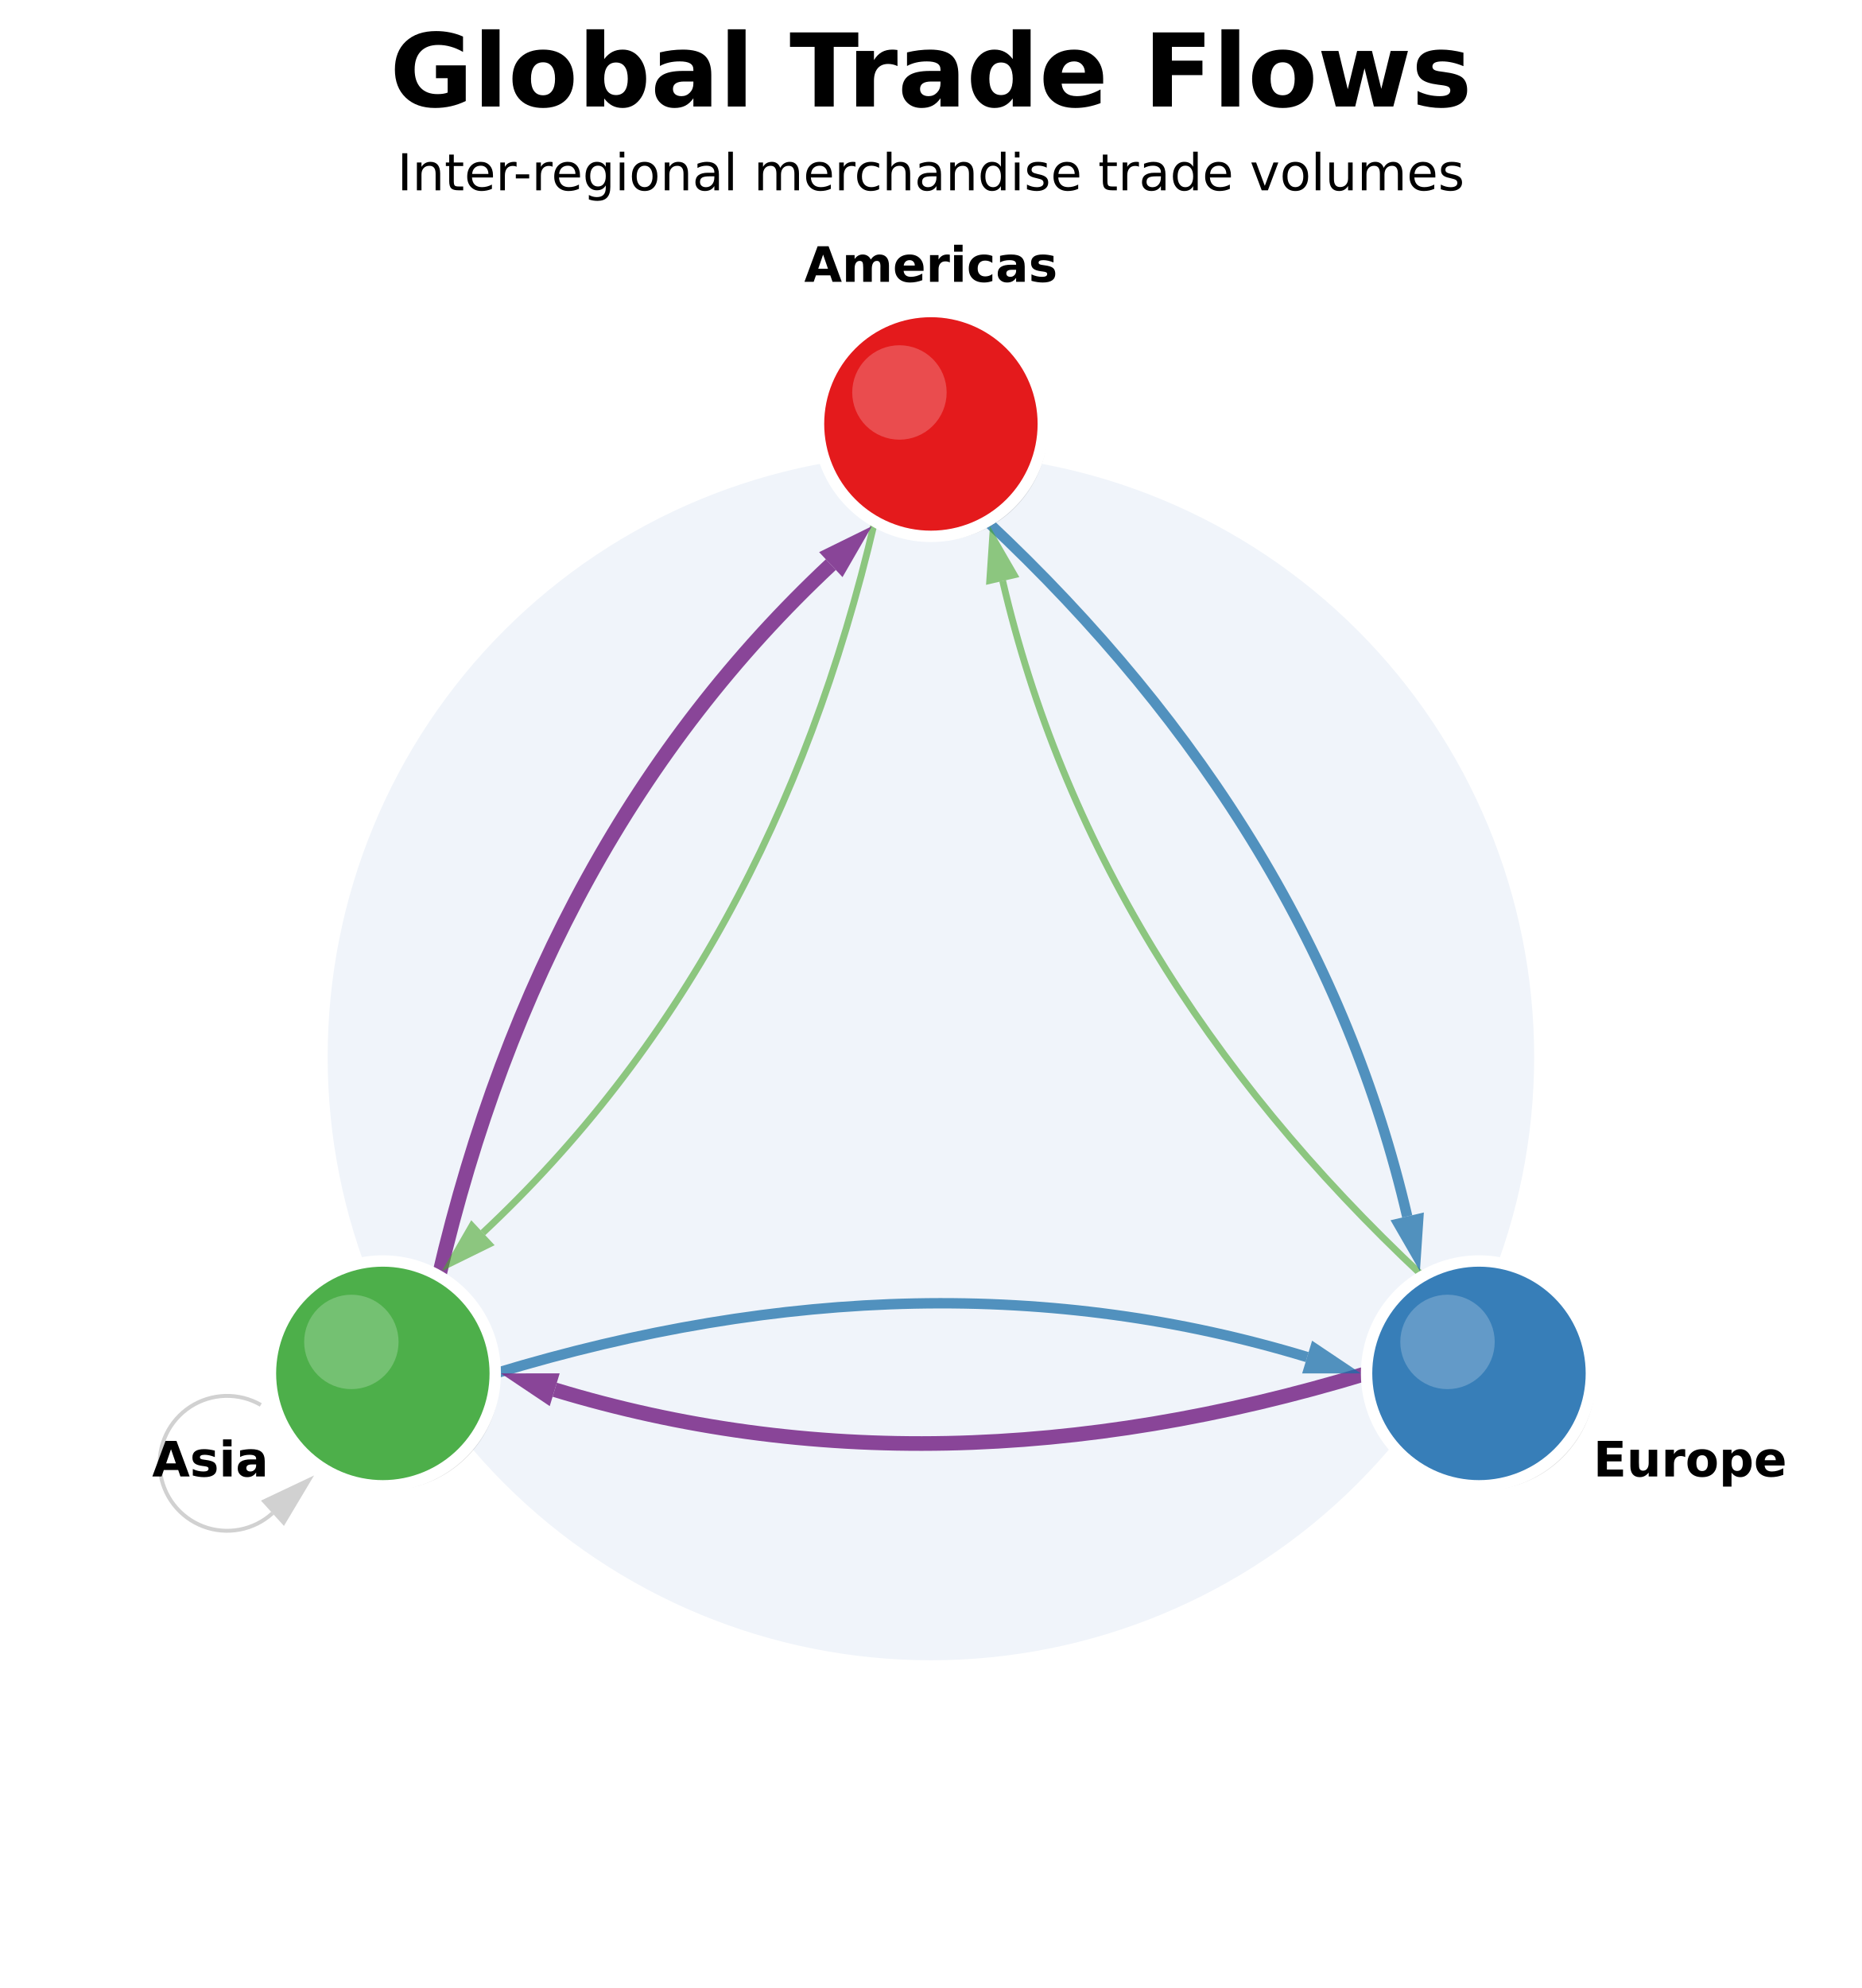
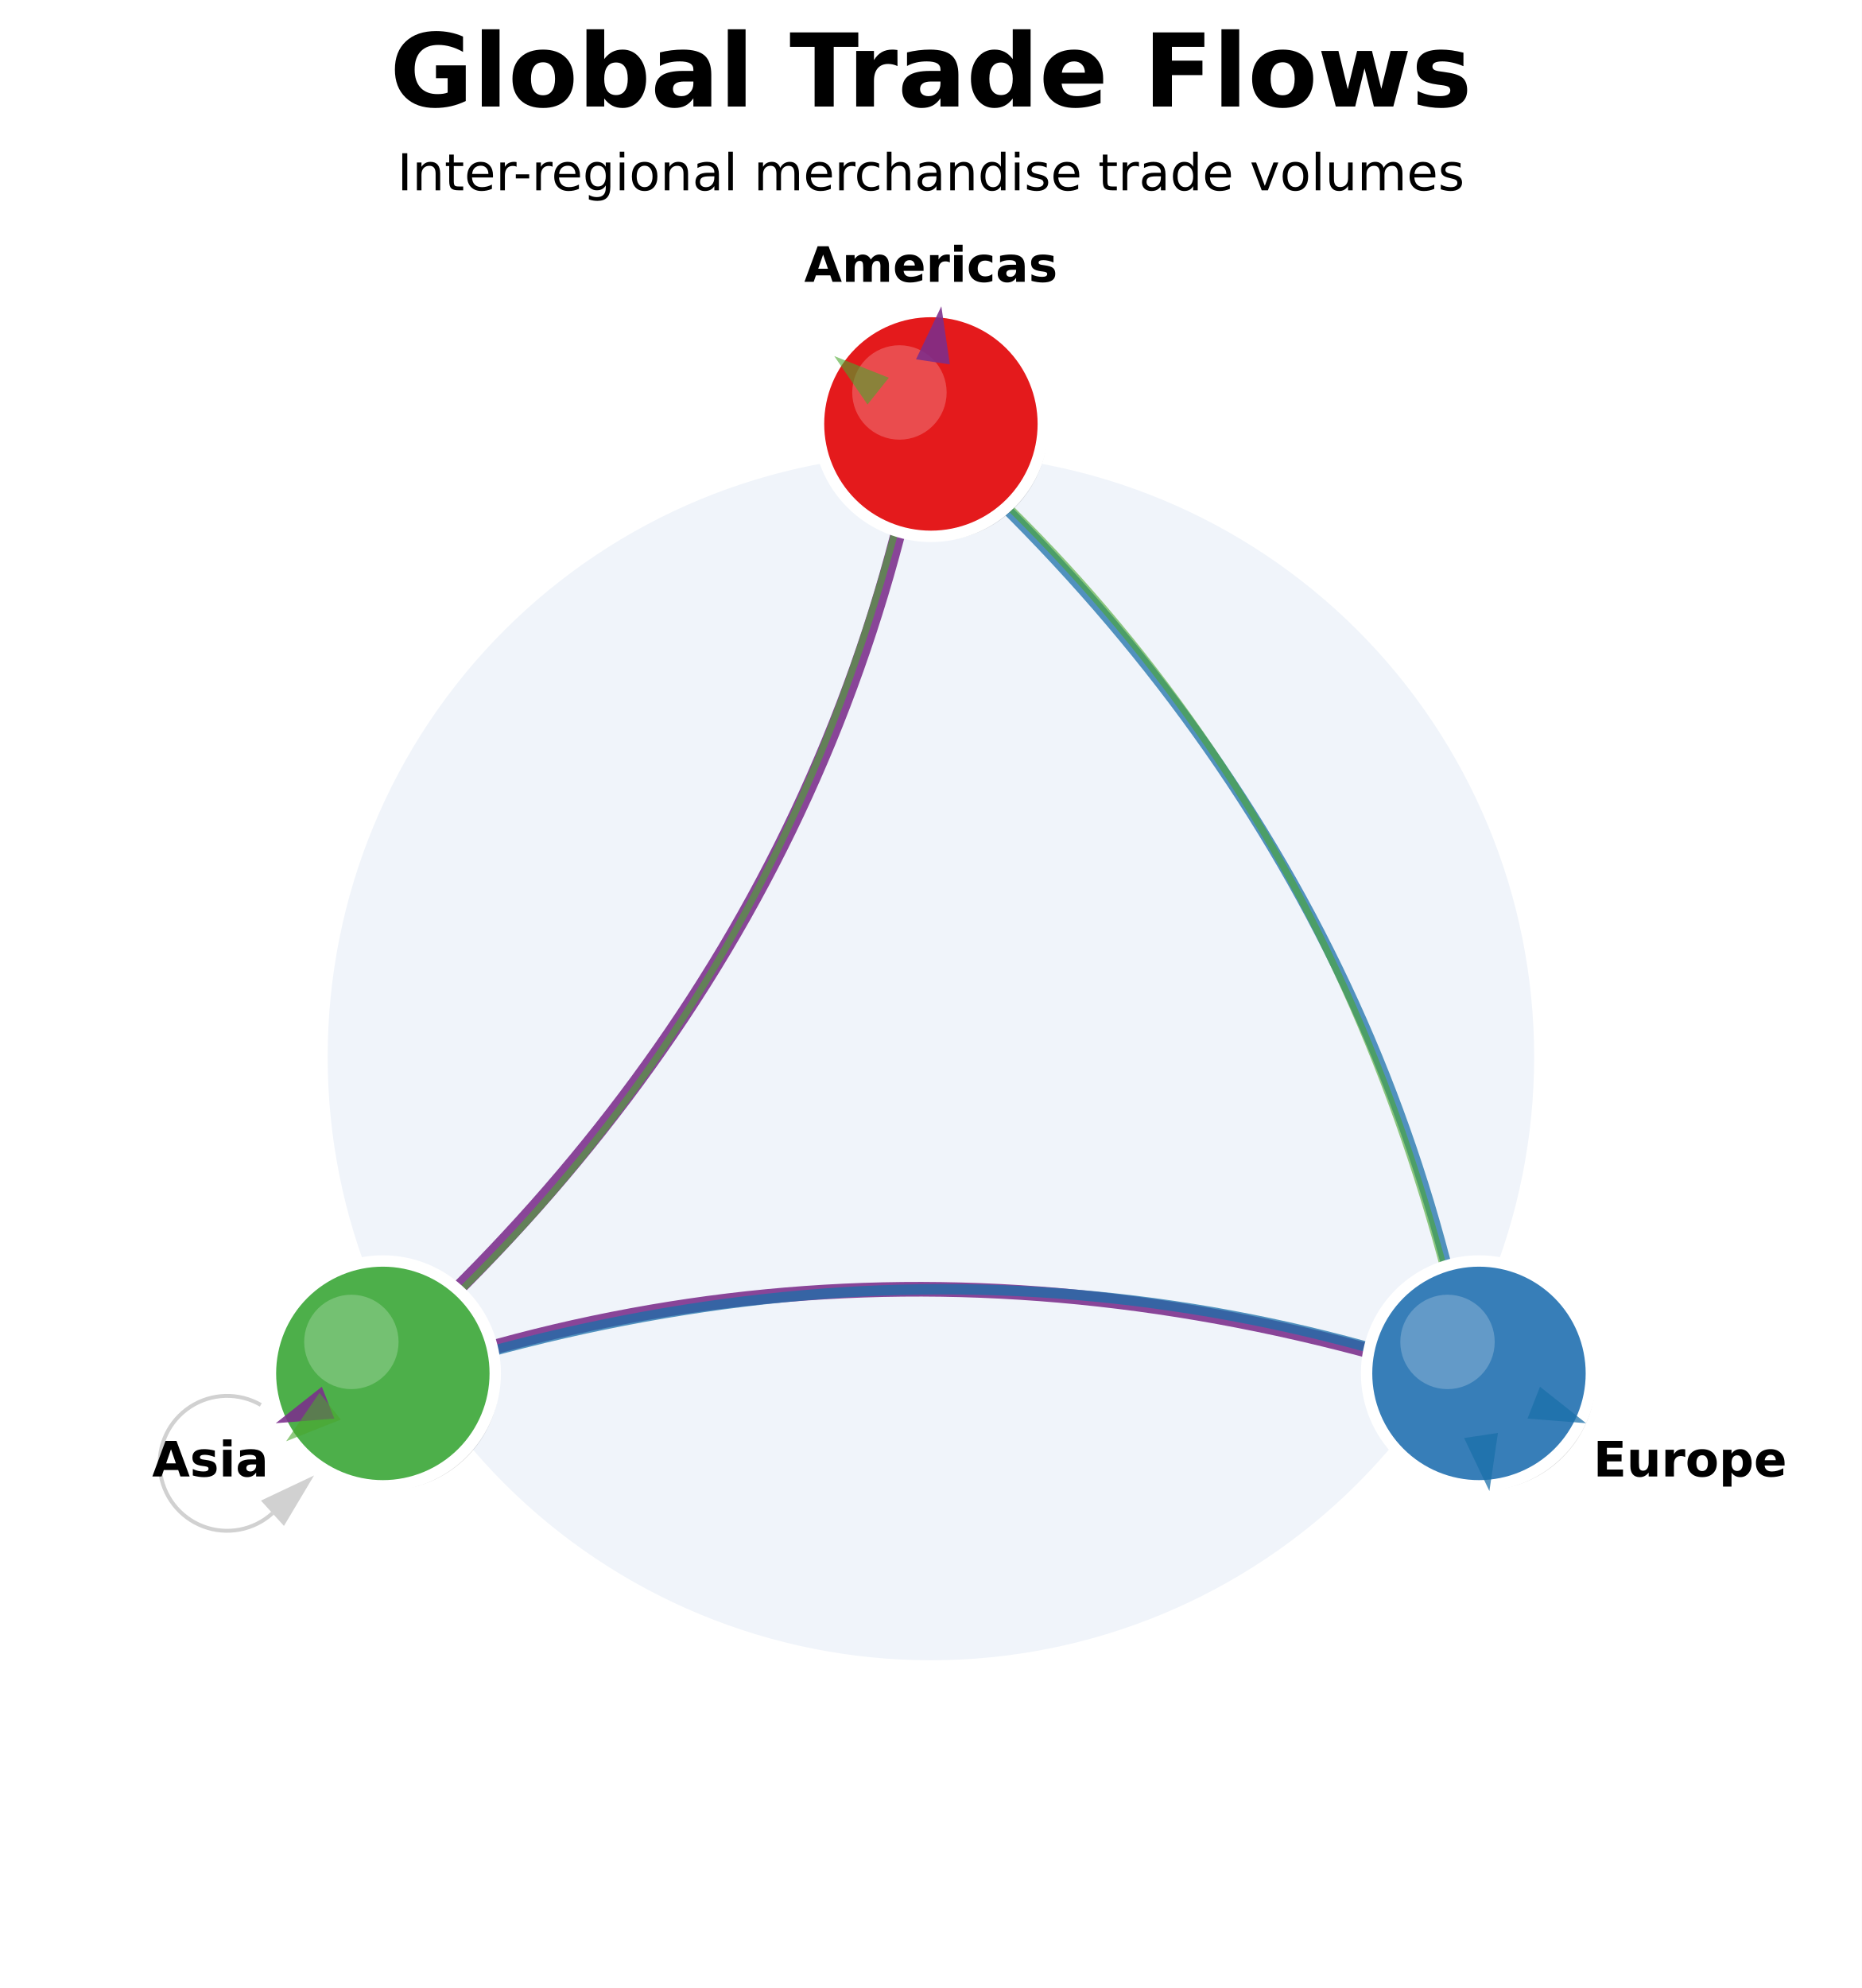
<svg xmlns="http://www.w3.org/2000/svg" xmlns:xlink="http://www.w3.org/1999/xlink" width="457.92pt" height="488.861pt" viewBox="0 0 457.92 488.861" version="1.1">
  <defs>
    <style type="text/css">*{stroke-linejoin: round; stroke-linecap: butt}</style>
  </defs>
  <g id="figure_1">
    <g id="patch_1">
      <path d="M 0 488.861  L 457.92 488.861  L 457.92 0  L 0 0  z " style="fill: #ffffff" />
    </g>
    <g id="axes_1">
      <g id="patch_2">
-         <path d="M 228.96 407.771  C 268.176 407.771 305.79 392.19 333.52 364.461  C 361.25 336.731 376.83 299.116 376.83 259.901  C 376.83 220.685 361.25 183.07 333.52 155.341  C 305.79 127.611 268.176 112.031 228.96 112.031  C 189.744 112.031 152.13 127.611 124.4 155.341  C 96.67 183.07 81.09 220.685 81.09 259.901  C 81.09 299.116 96.67 336.731 124.4 364.461  C 152.13 392.19 189.744 407.771 228.96 407.771  z " clip-path="url(#p97685fcaa9)" style="fill: #f0f4fa; stroke: #f0f4fa; stroke-linejoin: miter" />
+         <path d="M 228.96 407.771  C 268.176 407.771 305.79 392.19 333.52 364.461  C 361.25 336.731 376.83 299.116 376.83 259.901  C 376.83 220.685 361.25 183.07 333.52 155.341  C 305.79 127.611 268.176 112.031 228.96 112.031  C 189.744 112.031 152.13 127.611 124.4 155.341  C 96.67 183.07 81.09 220.685 81.09 259.901  C 81.09 299.116 96.67 336.731 124.4 364.461  C 152.13 392.19 189.744 407.771 228.96 407.771  z " clip-path="url(#pa60ed4dd22)" style="fill: #f0f4fa; stroke: #f0f4fa; stroke-linejoin: miter" />
      </g>
      <g id="patch_3">
-         <path d="M 107.983 313.786  Q 133.193 205.418 204.344 138.845  " clip-path="url(#p97685fcaa9)" style="fill: none; opacity: 0.88; stroke: #7b2d8b; stroke-width: 3.6; stroke-linejoin: miter" />
+         <path d="M 71.533 353.608  Q 205.811 245.803 229.461 88.984  " clip-path="url(#pa60ed4dd22)" style="fill: none; opacity: 0.88; stroke: #7b2d8b; stroke-width: 3.6; stroke-linejoin: miter" />
      </g>
      <g id="patch_4">
-         <path d="M 336.114 337.727  Q 229.66 370.079 136.431 341.746  " clip-path="url(#p97685fcaa9)" style="fill: none; opacity: 0.88; stroke: #7b2d8b; stroke-width: 3.6; stroke-linejoin: miter" />
+         <path d="M 388.826 349.383  Q 228.325 286.997 80.691 344.925  " clip-path="url(#pa60ed4dd22)" style="fill: none; opacity: 0.88; stroke: #7b2d8b; stroke-width: 3.6; stroke-linejoin: miter" />
      </g>
      <g id="patch_5">
-         <path d="M 242.782 128.189  Q 324.027 204.205 346.105 299.11  " clip-path="url(#p97685fcaa9)" style="fill: none; opacity: 0.74; stroke: #1a6fa8; stroke-width: 2.56; stroke-linejoin: miter" />
+         <path d="M 206.332 88.367  Q 340.611 196.172 364.26 352.991  " clip-path="url(#pa60ed4dd22)" style="fill: none; opacity: 0.74; stroke: #1a6fa8; stroke-width: 2.56; stroke-linejoin: miter" />
      </g>
      <g id="patch_6">
-         <path d="M 121.806 337.727  Q 228.26 305.375 321.489 333.708  " clip-path="url(#p97685fcaa9)" style="fill: none; opacity: 0.74; stroke: #1a6fa8; stroke-width: 2.56; stroke-linejoin: miter" />
+         <path d="M 69.094 349.383  Q 229.595 286.997 377.229 344.925  " clip-path="url(#pa60ed4dd22)" style="fill: none; opacity: 0.74; stroke: #1a6fa8; stroke-width: 2.56; stroke-linejoin: miter" />
      </g>
      <g id="patch_7">
-         <path d="M 349.937 313.786  Q 268.692 237.77 246.614 142.865  " clip-path="url(#p97685fcaa9)" style="fill: none; opacity: 0.6; stroke: #49a62d; stroke-width: 1.68; stroke-linejoin: miter" />
+         <path d="M 366.198 365.264  Q 339.976 195.073 215.992 96.182  " clip-path="url(#pa60ed4dd22)" style="fill: none; opacity: 0.6; stroke: #49a62d; stroke-width: 1.68; stroke-linejoin: miter" />
      </g>
      <g id="patch_8">
-         <path d="M 215.138 128.189  Q 189.928 236.557 118.777 303.13  " clip-path="url(#p97685fcaa9)" style="fill: none; opacity: 0.6; stroke: #49a62d; stroke-width: 1.68; stroke-linejoin: miter" />
+         <path d="M 231.399 76.711  Q 205.177 246.902 81.193 345.793  " clip-path="url(#pa60ed4dd22)" style="fill: none; opacity: 0.6; stroke: #49a62d; stroke-width: 1.68; stroke-linejoin: miter" />
      </g>
      <g id="patch_9">
-         <path d="M 230.042 132.975  C 237.373 132.975 244.405 130.062 249.59 124.878  C 254.774 119.693 257.687 112.661 257.687 105.33  C 257.687 97.998 254.774 90.966 249.59 85.782  C 244.405 80.598 237.373 77.685 230.042 77.685  C 222.71 77.685 215.678 80.598 210.494 85.782  C 205.31 90.966 202.397 97.998 202.397 105.33  C 202.397 112.661 205.31 119.693 210.494 124.878  C 215.678 130.062 222.71 132.975 230.042 132.975  z " clip-path="url(#p97685fcaa9)" style="fill-opacity: 0.133" />
+         <path d="M 230.042 132.975  C 237.373 132.975 244.405 130.062 249.59 124.878  C 254.774 119.693 257.687 112.661 257.687 105.33  C 257.687 97.998 254.774 90.966 249.59 85.782  C 244.405 80.598 237.373 77.685 230.042 77.685  C 222.71 77.685 215.678 80.598 210.494 85.782  C 205.31 90.966 202.397 97.998 202.397 105.33  C 202.397 112.661 205.31 119.693 210.494 124.878  C 215.678 130.062 222.71 132.975 230.042 132.975  z " clip-path="url(#pa60ed4dd22)" style="fill-opacity: 0.133" />
      </g>
      <g id="patch_10">
-         <path d="M 364.841 366.454  C 372.172 366.454 379.205 363.541 384.389 358.357  C 389.573 353.172 392.486 346.14 392.486 338.809  C 392.486 331.477 389.573 324.445 384.389 319.261  C 379.205 314.077 372.172 311.164 364.841 311.164  C 357.509 311.164 350.477 314.077 345.293 319.261  C 340.109 324.445 337.196 331.477 337.196 338.809  C 337.196 346.14 340.109 353.172 345.293 358.357  C 350.477 363.541 357.509 366.454 364.841 366.454  z " clip-path="url(#p97685fcaa9)" style="fill-opacity: 0.133" />
+         <path d="M 364.841 366.454  C 372.172 366.454 379.205 363.541 384.389 358.357  C 389.573 353.172 392.486 346.14 392.486 338.809  C 392.486 331.477 389.573 324.445 384.389 319.261  C 379.205 314.077 372.172 311.164 364.841 311.164  C 357.509 311.164 350.477 314.077 345.293 319.261  C 340.109 324.445 337.196 331.477 337.196 338.809  C 337.196 346.14 340.109 353.172 345.293 358.357  C 350.477 363.541 357.509 366.454 364.841 366.454  z " clip-path="url(#pa60ed4dd22)" style="fill-opacity: 0.133" />
      </g>
      <g id="patch_11">
-         <path d="M 95.243 366.454  C 102.574 366.454 109.606 363.541 114.79 358.357  C 119.975 353.172 122.887 346.14 122.887 338.809  C 122.887 331.477 119.975 324.445 114.79 319.261  C 109.606 314.077 102.574 311.164 95.243 311.164  C 87.911 311.164 80.879 314.077 75.695 319.261  C 70.511 324.445 67.598 331.477 67.598 338.809  C 67.598 346.14 70.511 353.172 75.695 358.357  C 80.879 363.541 87.911 366.454 95.243 366.454  z " clip-path="url(#p97685fcaa9)" style="fill-opacity: 0.133" />
+         <path d="M 95.243 366.454  C 102.574 366.454 109.606 363.541 114.79 358.357  C 119.975 353.172 122.887 346.14 122.887 338.809  C 122.887 331.477 119.975 324.445 114.79 319.261  C 109.606 314.077 102.574 311.164 95.243 311.164  C 87.911 311.164 80.879 314.077 75.695 319.261  C 70.511 324.445 67.598 331.477 67.598 338.809  C 67.598 346.14 70.511 353.172 75.695 358.357  C 80.879 363.541 87.911 366.454 95.243 366.454  z " clip-path="url(#pa60ed4dd22)" style="fill-opacity: 0.133" />
      </g>
      <g id="patch_12">
-         <path d="M 228.96 131.893  C 236.292 131.893 243.324 128.98 248.508 123.796  C 253.692 118.612 256.605 111.58 256.605 104.248  C 256.605 96.916 253.692 89.884 248.508 84.7  C 243.324 79.516 236.292 76.603 228.96 76.603  C 221.628 76.603 214.596 79.516 209.412 84.7  C 204.228 89.884 201.315 96.916 201.315 104.248  C 201.315 111.58 204.228 118.612 209.412 123.796  C 214.596 128.98 221.628 131.893 228.96 131.893  z " clip-path="url(#p97685fcaa9)" style="fill: #e41a1c; stroke: #ffffff; stroke-width: 2.8; stroke-linejoin: miter" />
+         <path d="M 228.96 131.893  C 236.292 131.893 243.324 128.98 248.508 123.796  C 253.692 118.612 256.605 111.58 256.605 104.248  C 256.605 96.916 253.692 89.884 248.508 84.7  C 243.324 79.516 236.292 76.603 228.96 76.603  C 221.628 76.603 214.596 79.516 209.412 84.7  C 204.228 89.884 201.315 96.916 201.315 104.248  C 201.315 111.58 204.228 118.612 209.412 123.796  C 214.596 128.98 221.628 131.893 228.96 131.893  z " clip-path="url(#pa60ed4dd22)" style="fill: #e41a1c; stroke: #ffffff; stroke-width: 2.8; stroke-linejoin: miter" />
      </g>
      <g id="patch_13">
-         <path d="M 363.759 365.372  C 371.091 365.372 378.123 362.459 383.307 357.275  C 388.491 352.091 391.404 345.059 391.404 337.727  C 391.404 330.396 388.491 323.363 383.307 318.179  C 378.123 312.995 371.091 310.082 363.759 310.082  C 356.428 310.082 349.395 312.995 344.211 318.179  C 339.027 323.363 336.114 330.396 336.114 337.727  C 336.114 345.059 339.027 352.091 344.211 357.275  C 349.395 362.459 356.428 365.372 363.759 365.372  z " clip-path="url(#p97685fcaa9)" style="fill: #377eb8; stroke: #ffffff; stroke-width: 2.8; stroke-linejoin: miter" />
+         <path d="M 363.759 365.372  C 371.091 365.372 378.123 362.459 383.307 357.275  C 388.491 352.091 391.404 345.059 391.404 337.727  C 391.404 330.396 388.491 323.363 383.307 318.179  C 378.123 312.995 371.091 310.082 363.759 310.082  C 356.428 310.082 349.395 312.995 344.211 318.179  C 339.027 323.363 336.114 330.396 336.114 337.727  C 336.114 345.059 339.027 352.091 344.211 357.275  C 349.395 362.459 356.428 365.372 363.759 365.372  z " clip-path="url(#pa60ed4dd22)" style="fill: #377eb8; stroke: #ffffff; stroke-width: 2.8; stroke-linejoin: miter" />
      </g>
      <g id="patch_14">
-         <path d="M 94.161 365.372  C 101.492 365.372 108.525 362.459 113.709 357.275  C 118.893 352.091 121.806 345.059 121.806 337.727  C 121.806 330.396 118.893 323.363 113.709 318.179  C 108.525 312.995 101.492 310.082 94.161 310.082  C 86.829 310.082 79.797 312.995 74.613 318.179  C 69.429 323.363 66.516 330.396 66.516 337.727  C 66.516 345.059 69.429 352.091 74.613 357.275  C 79.797 362.459 86.829 365.372 94.161 365.372  z " clip-path="url(#p97685fcaa9)" style="fill: #4daf4a; stroke: #ffffff; stroke-width: 2.8; stroke-linejoin: miter" />
+         <path d="M 94.161 365.372  C 101.492 365.372 108.525 362.459 113.709 357.275  C 118.893 352.091 121.806 345.059 121.806 337.727  C 121.806 330.396 118.893 323.363 113.709 318.179  C 108.525 312.995 101.492 310.082 94.161 310.082  C 86.829 310.082 79.797 312.995 74.613 318.179  C 69.429 323.363 66.516 330.396 66.516 337.727  C 66.516 345.059 69.429 352.091 74.613 357.275  C 79.797 362.459 86.829 365.372 94.161 365.372  z " clip-path="url(#pa60ed4dd22)" style="fill: #4daf4a; stroke: #ffffff; stroke-width: 2.8; stroke-linejoin: miter" />
      </g>
      <g id="text_1">
        <g transform="translate(97.71488 46.7957) scale(0.125 -0.125)">
          <defs>
            <path id="DejaVuSans-49" d="M 628 4666  L 1259 4666  L 1259 0  L 628 0  L 628 4666  z " transform="scale(0.015625)" />
            <path id="DejaVuSans-6e" d="M 3513 2113  L 3513 0  L 2938 0  L 2938 2094  Q 2938 2591 2744 2837  Q 2550 3084 2163 3084  Q 1697 3084 1428 2787  Q 1159 2491 1159 1978  L 1159 0  L 581 0  L 581 3500  L 1159 3500  L 1159 2956  Q 1366 3272 1645 3428  Q 1925 3584 2291 3584  Q 2894 3584 3203 3211  Q 3513 2838 3513 2113  z " transform="scale(0.015625)" />
            <path id="DejaVuSans-74" d="M 1172 4494  L 1172 3500  L 2356 3500  L 2356 3053  L 1172 3053  L 1172 1153  Q 1172 725 1289 603  Q 1406 481 1766 481  L 2356 481  L 2356 0  L 1766 0  Q 1100 0 847 248  Q 594 497 594 1153  L 594 3053  L 172 3053  L 172 3500  L 594 3500  L 594 4494  L 1172 4494  z " transform="scale(0.015625)" />
            <path id="DejaVuSans-65" d="M 3597 1894  L 3597 1613  L 953 1613  Q 991 1019 1311 708  Q 1631 397 2203 397  Q 2534 397 2845 478  Q 3156 559 3463 722  L 3463 178  Q 3153 47 2828 -22  Q 2503 -91 2169 -91  Q 1331 -91 842 396  Q 353 884 353 1716  Q 353 2575 817 3079  Q 1281 3584 2069 3584  Q 2775 3584 3186 3129  Q 3597 2675 3597 1894  z M 3022 2063  Q 3016 2534 2758 2815  Q 2500 3097 2075 3097  Q 1594 3097 1305 2825  Q 1016 2553 972 2059  L 3022 2063  z " transform="scale(0.015625)" />
            <path id="DejaVuSans-72" d="M 2631 2963  Q 2534 3019 2420 3045  Q 2306 3072 2169 3072  Q 1681 3072 1420 2755  Q 1159 2438 1159 1844  L 1159 0  L 581 0  L 581 3500  L 1159 3500  L 1159 2956  Q 1341 3275 1631 3429  Q 1922 3584 2338 3584  Q 2397 3584 2469 3576  Q 2541 3569 2628 3553  L 2631 2963  z " transform="scale(0.015625)" />
            <path id="DejaVuSans-2d" d="M 313 2009  L 1997 2009  L 1997 1497  L 313 1497  L 313 2009  z " transform="scale(0.015625)" />
            <path id="DejaVuSans-67" d="M 2906 1791  Q 2906 2416 2648 2759  Q 2391 3103 1925 3103  Q 1463 3103 1205 2759  Q 947 2416 947 1791  Q 947 1169 1205 825  Q 1463 481 1925 481  Q 2391 481 2648 825  Q 2906 1169 2906 1791  z M 3481 434  Q 3481 -459 3084 -895  Q 2688 -1331 1869 -1331  Q 1566 -1331 1297 -1286  Q 1028 -1241 775 -1147  L 775 -588  Q 1028 -725 1275 -790  Q 1522 -856 1778 -856  Q 2344 -856 2625 -561  Q 2906 -266 2906 331  L 2906 616  Q 2728 306 2450 153  Q 2172 0 1784 0  Q 1141 0 747 490  Q 353 981 353 1791  Q 353 2603 747 3093  Q 1141 3584 1784 3584  Q 2172 3584 2450 3431  Q 2728 3278 2906 2969  L 2906 3500  L 3481 3500  L 3481 434  z " transform="scale(0.015625)" />
            <path id="DejaVuSans-69" d="M 603 3500  L 1178 3500  L 1178 0  L 603 0  L 603 3500  z M 603 4863  L 1178 4863  L 1178 4134  L 603 4134  L 603 4863  z " transform="scale(0.015625)" />
            <path id="DejaVuSans-6f" d="M 1959 3097  Q 1497 3097 1228 2736  Q 959 2375 959 1747  Q 959 1119 1226 758  Q 1494 397 1959 397  Q 2419 397 2687 759  Q 2956 1122 2956 1747  Q 2956 2369 2687 2733  Q 2419 3097 1959 3097  z M 1959 3584  Q 2709 3584 3137 3096  Q 3566 2609 3566 1747  Q 3566 888 3137 398  Q 2709 -91 1959 -91  Q 1206 -91 779 398  Q 353 888 353 1747  Q 353 2609 779 3096  Q 1206 3584 1959 3584  z " transform="scale(0.015625)" />
            <path id="DejaVuSans-61" d="M 2194 1759  Q 1497 1759 1228 1600  Q 959 1441 959 1056  Q 959 750 1161 570  Q 1363 391 1709 391  Q 2188 391 2477 730  Q 2766 1069 2766 1631  L 2766 1759  L 2194 1759  z M 3341 1997  L 3341 0  L 2766 0  L 2766 531  Q 2569 213 2275 61  Q 1981 -91 1556 -91  Q 1019 -91 701 211  Q 384 513 384 1019  Q 384 1609 779 1909  Q 1175 2209 1959 2209  L 2766 2209  L 2766 2266  Q 2766 2663 2505 2880  Q 2244 3097 1772 3097  Q 1472 3097 1187 3025  Q 903 2953 641 2809  L 641 3341  Q 956 3463 1253 3523  Q 1550 3584 1831 3584  Q 2591 3584 2966 3190  Q 3341 2797 3341 1997  z " transform="scale(0.015625)" />
            <path id="DejaVuSans-6c" d="M 603 4863  L 1178 4863  L 1178 0  L 603 0  L 603 4863  z " transform="scale(0.015625)" />
            <path id="DejaVuSans-20" transform="scale(0.015625)" />
            <path id="DejaVuSans-6d" d="M 3328 2828  Q 3544 3216 3844 3400  Q 4144 3584 4550 3584  Q 5097 3584 5394 3201  Q 5691 2819 5691 2113  L 5691 0  L 5113 0  L 5113 2094  Q 5113 2597 4934 2840  Q 4756 3084 4391 3084  Q 3944 3084 3684 2787  Q 3425 2491 3425 1978  L 3425 0  L 2847 0  L 2847 2094  Q 2847 2600 2669 2842  Q 2491 3084 2119 3084  Q 1678 3084 1418 2786  Q 1159 2488 1159 1978  L 1159 0  L 581 0  L 581 3500  L 1159 3500  L 1159 2956  Q 1356 3278 1631 3431  Q 1906 3584 2284 3584  Q 2666 3584 2933 3390  Q 3200 3197 3328 2828  z " transform="scale(0.015625)" />
            <path id="DejaVuSans-63" d="M 3122 3366  L 3122 2828  Q 2878 2963 2633 3030  Q 2388 3097 2138 3097  Q 1578 3097 1268 2742  Q 959 2388 959 1747  Q 959 1106 1268 751  Q 1578 397 2138 397  Q 2388 397 2633 464  Q 2878 531 3122 666  L 3122 134  Q 2881 22 2623 -34  Q 2366 -91 2075 -91  Q 1284 -91 818 406  Q 353 903 353 1747  Q 353 2603 823 3093  Q 1294 3584 2113 3584  Q 2378 3584 2631 3529  Q 2884 3475 3122 3366  z " transform="scale(0.015625)" />
            <path id="DejaVuSans-68" d="M 3513 2113  L 3513 0  L 2938 0  L 2938 2094  Q 2938 2591 2744 2837  Q 2550 3084 2163 3084  Q 1697 3084 1428 2787  Q 1159 2491 1159 1978  L 1159 0  L 581 0  L 581 4863  L 1159 4863  L 1159 2956  Q 1366 3272 1645 3428  Q 1925 3584 2291 3584  Q 2894 3584 3203 3211  Q 3513 2838 3513 2113  z " transform="scale(0.015625)" />
            <path id="DejaVuSans-64" d="M 2906 2969  L 2906 4863  L 3481 4863  L 3481 0  L 2906 0  L 2906 525  Q 2725 213 2448 61  Q 2172 -91 1784 -91  Q 1150 -91 751 415  Q 353 922 353 1747  Q 353 2572 751 3078  Q 1150 3584 1784 3584  Q 2172 3584 2448 3432  Q 2725 3281 2906 2969  z M 947 1747  Q 947 1113 1208 752  Q 1469 391 1925 391  Q 2381 391 2643 752  Q 2906 1113 2906 1747  Q 2906 2381 2643 2742  Q 2381 3103 1925 3103  Q 1469 3103 1208 2742  Q 947 2381 947 1747  z " transform="scale(0.015625)" />
            <path id="DejaVuSans-73" d="M 2834 3397  L 2834 2853  Q 2591 2978 2328 3040  Q 2066 3103 1784 3103  Q 1356 3103 1142 2972  Q 928 2841 928 2578  Q 928 2378 1081 2264  Q 1234 2150 1697 2047  L 1894 2003  Q 2506 1872 2764 1633  Q 3022 1394 3022 966  Q 3022 478 2636 193  Q 2250 -91 1575 -91  Q 1294 -91 989 -36  Q 684 19 347 128  L 347 722  Q 666 556 975 473  Q 1284 391 1588 391  Q 1994 391 2212 530  Q 2431 669 2431 922  Q 2431 1156 2273 1281  Q 2116 1406 1581 1522  L 1381 1569  Q 847 1681 609 1914  Q 372 2147 372 2553  Q 372 3047 722 3315  Q 1072 3584 1716 3584  Q 2034 3584 2315 3537  Q 2597 3491 2834 3397  z " transform="scale(0.015625)" />
            <path id="DejaVuSans-76" d="M 191 3500  L 800 3500  L 1894 563  L 2988 3500  L 3597 3500  L 2284 0  L 1503 0  L 191 3500  z " transform="scale(0.015625)" />
            <path id="DejaVuSans-75" d="M 544 1381  L 544 3500  L 1119 3500  L 1119 1403  Q 1119 906 1312 657  Q 1506 409 1894 409  Q 2359 409 2629 706  Q 2900 1003 2900 1516  L 2900 3500  L 3475 3500  L 3475 0  L 2900 0  L 2900 538  Q 2691 219 2414 64  Q 2138 -91 1772 -91  Q 1169 -91 856 284  Q 544 659 544 1381  z M 1991 3584  L 1991 3584  z " transform="scale(0.015625)" />
          </defs>
          <use xlink:href="#DejaVuSans-49" />
          <use xlink:href="#DejaVuSans-6e" transform="translate(29.49219 0)" />
          <use xlink:href="#DejaVuSans-74" transform="translate(92.87109 0)" />
          <use xlink:href="#DejaVuSans-65" transform="translate(132.0801 0)" />
          <use xlink:href="#DejaVuSans-72" transform="translate(193.6035 0)" />
          <use xlink:href="#DejaVuSans-2d" transform="translate(228.3418 0)" />
          <use xlink:href="#DejaVuSans-72" transform="translate(264.4258 0)" />
          <use xlink:href="#DejaVuSans-65" transform="translate(303.2891 0)" />
          <use xlink:href="#DejaVuSans-67" transform="translate(364.8125 0)" />
          <use xlink:href="#DejaVuSans-69" transform="translate(428.2891 0)" />
          <use xlink:href="#DejaVuSans-6f" transform="translate(456.0723 0)" />
          <use xlink:href="#DejaVuSans-6e" transform="translate(517.2539 0)" />
          <use xlink:href="#DejaVuSans-61" transform="translate(580.6328 0)" />
          <use xlink:href="#DejaVuSans-6c" transform="translate(641.9121 0)" />
          <use xlink:href="#DejaVuSans-20" transform="translate(669.6953 0)" />
          <use xlink:href="#DejaVuSans-6d" transform="translate(701.4824 0)" />
          <use xlink:href="#DejaVuSans-65" transform="translate(798.8945 0)" />
          <use xlink:href="#DejaVuSans-72" transform="translate(860.418 0)" />
          <use xlink:href="#DejaVuSans-63" transform="translate(899.2812 0)" />
          <use xlink:href="#DejaVuSans-68" transform="translate(954.2617 0)" />
          <use xlink:href="#DejaVuSans-61" transform="translate(1017.641 0)" />
          <use xlink:href="#DejaVuSans-6e" transform="translate(1078.92 0)" />
          <use xlink:href="#DejaVuSans-64" transform="translate(1142.299 0)" />
          <use xlink:href="#DejaVuSans-69" transform="translate(1205.775 0)" />
          <use xlink:href="#DejaVuSans-73" transform="translate(1233.559 0)" />
          <use xlink:href="#DejaVuSans-65" transform="translate(1285.658 0)" />
          <use xlink:href="#DejaVuSans-20" transform="translate(1347.182 0)" />
          <use xlink:href="#DejaVuSans-74" transform="translate(1378.969 0)" />
          <use xlink:href="#DejaVuSans-72" transform="translate(1418.178 0)" />
          <use xlink:href="#DejaVuSans-61" transform="translate(1459.291 0)" />
          <use xlink:href="#DejaVuSans-64" transform="translate(1520.57 0)" />
          <use xlink:href="#DejaVuSans-65" transform="translate(1584.047 0)" />
          <use xlink:href="#DejaVuSans-20" transform="translate(1645.57 0)" />
          <use xlink:href="#DejaVuSans-76" transform="translate(1677.357 0)" />
          <use xlink:href="#DejaVuSans-6f" transform="translate(1736.537 0)" />
          <use xlink:href="#DejaVuSans-6c" transform="translate(1797.719 0)" />
          <use xlink:href="#DejaVuSans-75" transform="translate(1825.502 0)" />
          <use xlink:href="#DejaVuSans-6d" transform="translate(1888.881 0)" />
          <use xlink:href="#DejaVuSans-65" transform="translate(1986.293 0)" />
          <use xlink:href="#DejaVuSans-73" transform="translate(2047.816 0)" />
        </g>
      </g>
      <g id="text_2">
        <g transform="translate(95.87797 26.19609) scale(0.25 -0.25)">
          <defs>
            <path id="DejaVuSans-Bold-47" d="M 4781 347  Q 4331 128 3847 18  Q 3363 -91 2847 -91  Q 1681 -91 1000 561  Q 319 1213 319 2328  Q 319 3456 1012 4103  Q 1706 4750 2913 4750  Q 3378 4750 3804 4662  Q 4231 4575 4609 4403  L 4609 3438  Q 4219 3659 3833 3768  Q 3447 3878 3059 3878  Q 2341 3878 1952 3476  Q 1563 3075 1563 2328  Q 1563 1588 1938 1184  Q 2313 781 3003 781  Q 3191 781 3352 804  Q 3513 828 3641 878  L 3641 1784  L 2906 1784  L 2906 2591  L 4781 2591  L 4781 347  z " transform="scale(0.015625)" />
            <path id="DejaVuSans-Bold-6c" d="M 538 4863  L 1656 4863  L 1656 0  L 538 0  L 538 4863  z " transform="scale(0.015625)" />
            <path id="DejaVuSans-Bold-6f" d="M 2203 2784  Q 1831 2784 1636 2517  Q 1441 2250 1441 1747  Q 1441 1244 1636 976  Q 1831 709 2203 709  Q 2569 709 2762 976  Q 2956 1244 2956 1747  Q 2956 2250 2762 2517  Q 2569 2784 2203 2784  z M 2203 3584  Q 3106 3584 3614 3096  Q 4122 2609 4122 1747  Q 4122 884 3614 396  Q 3106 -91 2203 -91  Q 1297 -91 786 396  Q 275 884 275 1747  Q 275 2609 786 3096  Q 1297 3584 2203 3584  z " transform="scale(0.015625)" />
            <path id="DejaVuSans-Bold-62" d="M 2400 722  Q 2759 722 2948 984  Q 3138 1247 3138 1747  Q 3138 2247 2948 2509  Q 2759 2772 2400 2772  Q 2041 2772 1848 2508  Q 1656 2244 1656 1747  Q 1656 1250 1848 986  Q 2041 722 2400 722  z M 1656 2988  Q 1888 3294 2169 3439  Q 2450 3584 2816 3584  Q 3463 3584 3878 3070  Q 4294 2556 4294 1747  Q 4294 938 3878 423  Q 3463 -91 2816 -91  Q 2450 -91 2169 54  Q 1888 200 1656 506  L 1656 0  L 538 0  L 538 4863  L 1656 4863  L 1656 2988  z " transform="scale(0.015625)" />
            <path id="DejaVuSans-Bold-61" d="M 2106 1575  Q 1756 1575 1579 1456  Q 1403 1338 1403 1106  Q 1403 894 1545 773  Q 1688 653 1941 653  Q 2256 653 2472 879  Q 2688 1106 2688 1447  L 2688 1575  L 2106 1575  z M 3816 1997  L 3816 0  L 2688 0  L 2688 519  Q 2463 200 2181 54  Q 1900 -91 1497 -91  Q 953 -91 614 226  Q 275 544 275 1050  Q 275 1666 698 1953  Q 1122 2241 2028 2241  L 2688 2241  L 2688 2328  Q 2688 2594 2478 2717  Q 2269 2841 1825 2841  Q 1466 2841 1156 2769  Q 847 2697 581 2553  L 581 3406  Q 941 3494 1303 3539  Q 1666 3584 2028 3584  Q 2975 3584 3395 3211  Q 3816 2838 3816 1997  z " transform="scale(0.015625)" />
            <path id="DejaVuSans-Bold-20" transform="scale(0.015625)" />
            <path id="DejaVuSans-Bold-54" d="M 31 4666  L 4331 4666  L 4331 3756  L 2784 3756  L 2784 0  L 1581 0  L 1581 3756  L 31 3756  L 31 4666  z " transform="scale(0.015625)" />
            <path id="DejaVuSans-Bold-72" d="M 3138 2547  Q 2991 2616 2845 2648  Q 2700 2681 2553 2681  Q 2122 2681 1889 2404  Q 1656 2128 1656 1613  L 1656 0  L 538 0  L 538 3500  L 1656 3500  L 1656 2925  Q 1872 3269 2151 3426  Q 2431 3584 2822 3584  Q 2878 3584 2943 3579  Q 3009 3575 3134 3559  L 3138 2547  z " transform="scale(0.015625)" />
            <path id="DejaVuSans-Bold-64" d="M 2919 2988  L 2919 4863  L 4044 4863  L 4044 0  L 2919 0  L 2919 506  Q 2688 197 2409 53  Q 2131 -91 1766 -91  Q 1119 -91 703 423  Q 288 938 288 1747  Q 288 2556 703 3070  Q 1119 3584 1766 3584  Q 2128 3584 2408 3439  Q 2688 3294 2919 2988  z M 2181 722  Q 2541 722 2730 984  Q 2919 1247 2919 1747  Q 2919 2247 2730 2509  Q 2541 2772 2181 2772  Q 1825 2772 1636 2509  Q 1447 2247 1447 1747  Q 1447 1247 1636 984  Q 1825 722 2181 722  z " transform="scale(0.015625)" />
            <path id="DejaVuSans-Bold-65" d="M 4031 1759  L 4031 1441  L 1416 1441  Q 1456 1047 1700 850  Q 1944 653 2381 653  Q 2734 653 3104 758  Q 3475 863 3866 1075  L 3866 213  Q 3469 63 3072 -14  Q 2675 -91 2278 -91  Q 1328 -91 801 392  Q 275 875 275 1747  Q 275 2603 792 3093  Q 1309 3584 2216 3584  Q 3041 3584 3536 3087  Q 4031 2591 4031 1759  z M 2881 2131  Q 2881 2450 2695 2645  Q 2509 2841 2209 2841  Q 1884 2841 1681 2658  Q 1478 2475 1428 2131  L 2881 2131  z " transform="scale(0.015625)" />
            <path id="DejaVuSans-Bold-46" d="M 588 4666  L 3834 4666  L 3834 3756  L 1791 3756  L 1791 2888  L 3713 2888  L 3713 1978  L 1791 1978  L 1791 0  L 588 0  L 588 4666  z " transform="scale(0.015625)" />
            <path id="DejaVuSans-Bold-77" d="M 225 3500  L 1313 3500  L 1900 1088  L 2491 3500  L 3425 3500  L 4013 1113  L 4603 3500  L 5691 3500  L 4769 0  L 3547 0  L 2956 2406  L 2369 0  L 1147 0  L 225 3500  z " transform="scale(0.015625)" />
            <path id="DejaVuSans-Bold-73" d="M 3272 3391  L 3272 2541  Q 2913 2691 2578 2766  Q 2244 2841 1947 2841  Q 1628 2841 1473 2761  Q 1319 2681 1319 2516  Q 1319 2381 1436 2309  Q 1553 2238 1856 2203  L 2053 2175  Q 2913 2066 3209 1816  Q 3506 1566 3506 1031  Q 3506 472 3093 190  Q 2681 -91 1863 -91  Q 1516 -91 1145 -36  Q 775 19 384 128  L 384 978  Q 719 816 1070 734  Q 1422 653 1784 653  Q 2113 653 2278 743  Q 2444 834 2444 1013  Q 2444 1163 2330 1236  Q 2216 1309 1875 1350  L 1678 1375  Q 931 1469 631 1722  Q 331 1975 331 2491  Q 331 3047 712 3315  Q 1094 3584 1881 3584  Q 2191 3584 2531 3537  Q 2872 3491 3272 3391  z " transform="scale(0.015625)" />
          </defs>
          <use xlink:href="#DejaVuSans-Bold-47" />
          <use xlink:href="#DejaVuSans-Bold-6c" transform="translate(82.08008 0)" />
          <use xlink:href="#DejaVuSans-Bold-6f" transform="translate(116.3574 0)" />
          <use xlink:href="#DejaVuSans-Bold-62" transform="translate(185.0586 0)" />
          <use xlink:href="#DejaVuSans-Bold-61" transform="translate(256.6406 0)" />
          <use xlink:href="#DejaVuSans-Bold-6c" transform="translate(324.1211 0)" />
          <use xlink:href="#DejaVuSans-Bold-20" transform="translate(358.3984 0)" />
          <use xlink:href="#DejaVuSans-Bold-54" transform="translate(393.2129 0)" />
          <use xlink:href="#DejaVuSans-Bold-72" transform="translate(450.4258 0)" />
          <use xlink:href="#DejaVuSans-Bold-61" transform="translate(499.7422 0)" />
          <use xlink:href="#DejaVuSans-Bold-64" transform="translate(567.2227 0)" />
          <use xlink:href="#DejaVuSans-Bold-65" transform="translate(638.8047 0)" />
          <use xlink:href="#DejaVuSans-Bold-20" transform="translate(706.627 0)" />
          <use xlink:href="#DejaVuSans-Bold-46" transform="translate(741.4414 0)" />
          <use xlink:href="#DejaVuSans-Bold-6c" transform="translate(809.752 0)" />
          <use xlink:href="#DejaVuSans-Bold-6f" transform="translate(844.0293 0)" />
          <use xlink:href="#DejaVuSans-Bold-77" transform="translate(912.7305 0)" />
          <use xlink:href="#DejaVuSans-Bold-73" transform="translate(1005.113 0)" />
        </g>
      </g>
      <g id="patch_15">
-         <path d="M 64.148 345.478  C 61.497 343.947 58.472 343.18 55.412 343.262  C 52.351 343.344 49.372 344.272 46.806 345.942  C 44.24 347.612 42.186 349.961 40.872 352.727  C 39.558 355.493 39.036 358.569 39.363 361.613  C 39.69 364.658 40.853 367.553 42.724 369.977  C 44.594 372.401 47.1 374.26 49.962 375.348  C 52.824 376.436 55.932 376.71 58.941 376.14  C 61.949 375.571 64.742 374.179 67.008 372.12  " clip-path="url(#p97685fcaa9)" style="fill: none; opacity: 0.45; stroke: #999999; stroke-width: 0.96; stroke-linejoin: miter" />
+         <path d="M 64.148 345.478  C 61.497 343.947 58.472 343.18 55.412 343.262  C 52.351 343.344 49.372 344.272 46.806 345.942  C 44.24 347.612 42.186 349.961 40.872 352.727  C 39.558 355.493 39.036 358.569 39.363 361.613  C 39.69 364.658 40.853 367.553 42.724 369.977  C 44.594 372.401 47.1 374.26 49.962 375.348  C 52.824 376.436 55.932 376.71 58.941 376.14  C 61.949 375.571 64.742 374.179 67.008 372.12  " clip-path="url(#pa60ed4dd22)" style="fill: none; opacity: 0.45; stroke: #999999; stroke-width: 0.96; stroke-linejoin: miter" />
      </g>
      <g id="patch_16">
-         <path d="M 221.219 108.118  C 224.299 108.118 227.252 106.895 229.43 104.718  C 231.607 102.54 232.83 99.587 232.83 96.507  C 232.83 93.428 231.607 90.475 229.43 88.297  C 227.252 86.12 224.299 84.897 221.219 84.897  C 218.14 84.897 215.187 86.12 213.009 88.297  C 210.832 90.475 209.609 93.428 209.609 96.507  C 209.609 99.587 210.832 102.54 213.009 104.718  C 215.187 106.895 218.14 108.118 221.219 108.118  z " clip-path="url(#p97685fcaa9)" style="fill: #ffffff; opacity: 0.22" />
+         <path d="M 221.219 108.118  C 224.299 108.118 227.252 106.895 229.43 104.718  C 231.607 102.54 232.83 99.587 232.83 96.507  C 232.83 93.428 231.607 90.475 229.43 88.297  C 227.252 86.12 224.299 84.897 221.219 84.897  C 218.14 84.897 215.187 86.12 213.009 88.297  C 210.832 90.475 209.609 93.428 209.609 96.507  C 209.609 99.587 210.832 102.54 213.009 104.718  C 215.187 106.895 218.14 108.118 221.219 108.118  z " clip-path="url(#pa60ed4dd22)" style="fill: #ffffff; opacity: 0.22" />
      </g>
      <g id="patch_17">
-         <path d="M 356.019 341.597  C 359.098 341.597 362.051 340.374 364.229 338.197  C 366.406 336.019 367.629 333.066 367.629 329.986  C 367.629 326.907 366.406 323.954 364.229 321.776  C 362.051 319.599 359.098 318.376 356.019 318.376  C 352.939 318.376 349.986 319.599 347.809 321.776  C 345.631 323.954 344.408 326.907 344.408 329.986  C 344.408 333.066 345.631 336.019 347.809 338.197  C 349.986 340.374 352.939 341.597 356.019 341.597  z " clip-path="url(#p97685fcaa9)" style="fill: #ffffff; opacity: 0.22" />
+         <path d="M 356.019 341.597  C 359.098 341.597 362.051 340.374 364.229 338.197  C 366.406 336.019 367.629 333.066 367.629 329.986  C 367.629 326.907 366.406 323.954 364.229 321.776  C 362.051 319.599 359.098 318.376 356.019 318.376  C 352.939 318.376 349.986 319.599 347.809 321.776  C 345.631 323.954 344.408 326.907 344.408 329.986  C 344.408 333.066 345.631 336.019 347.809 338.197  C 349.986 340.374 352.939 341.597 356.019 341.597  z " clip-path="url(#pa60ed4dd22)" style="fill: #ffffff; opacity: 0.22" />
      </g>
      <g id="patch_18">
-         <path d="M 86.42 341.597  C 89.499 341.597 92.453 340.374 94.63 338.197  C 96.808 336.019 98.031 333.066 98.031 329.986  C 98.031 326.907 96.808 323.954 94.63 321.776  C 92.453 319.599 89.499 318.376 86.42 318.376  C 83.341 318.376 80.387 319.599 78.21 321.776  C 76.033 323.954 74.809 326.907 74.809 329.986  C 74.809 333.066 76.033 336.019 78.21 338.197  C 80.387 340.374 83.341 341.597 86.42 341.597  z " clip-path="url(#p97685fcaa9)" style="fill: #ffffff; opacity: 0.22" />
+         <path d="M 86.42 341.597  C 89.499 341.597 92.453 340.374 94.63 338.197  C 96.808 336.019 98.031 333.066 98.031 329.986  C 98.031 326.907 96.808 323.954 94.63 321.776  C 92.453 319.599 89.499 318.376 86.42 318.376  C 83.341 318.376 80.387 319.599 78.21 321.776  C 76.033 323.954 74.809 326.907 74.809 329.986  C 74.809 333.066 76.033 336.019 78.21 338.197  C 80.387 340.374 83.341 341.597 86.42 341.597  z " clip-path="url(#pa60ed4dd22)" style="fill: #ffffff; opacity: 0.22" />
      </g>
      <g id="patch_19">
-         <path d="M 214.438 129.402  L 207.218 141.917  L 201.47 135.773  z " clip-path="url(#p97685fcaa9)" style="fill: #7b2d8b; opacity: 0.88" />
+         <path d="M 231.523 75.316  L 233.621 89.612  L 225.301 88.357  z " clip-path="url(#pa60ed4dd22)" style="fill: #7b2d8b; opacity: 0.88" />
      </g>
      <g id="patch_20">
-         <path d="M 123.206 337.727  L 137.654 337.721  L 135.208 345.771  z " clip-path="url(#p97685fcaa9)" style="fill: #7b2d8b; opacity: 0.88" />
+         <path d="M 67.824 349.974  L 79.155 341.009  L 82.228 348.841  z " clip-path="url(#pa60ed4dd22)" style="fill: #7b2d8b; opacity: 0.88" />
      </g>
      <g id="patch_21">
-         <path d="M 349.237 312.573  L 342.007 300.064  L 350.202 298.157  z " clip-path="url(#p97685fcaa9)" style="fill: #1a6fa8; opacity: 0.74" />
+         <path d="M 366.322 366.659  L 360.101 353.618  L 368.42 352.363  z " clip-path="url(#pa60ed4dd22)" style="fill: #1a6fa8; opacity: 0.74" />
      </g>
      <g id="patch_22">
-         <path d="M 334.714 337.727  L 320.266 337.733  L 322.712 329.683  z " clip-path="url(#p97685fcaa9)" style="fill: #1a6fa8; opacity: 0.74" />
+         <path d="M 390.096 349.974  L 375.692 348.841  L 378.765 341.009  z " clip-path="url(#pa60ed4dd22)" style="fill: #1a6fa8; opacity: 0.74" />
      </g>
      <g id="patch_23">
-         <path d="M 243.482 129.402  L 250.712 141.911  L 242.517 143.818  z " clip-path="url(#p97685fcaa9)" style="fill: #49a62d; opacity: 0.6" />
+         <path d="M 205.186 87.563  L 218.615 92.893  L 213.369 99.471  z " clip-path="url(#pa60ed4dd22)" style="fill: #49a62d; opacity: 0.6" />
      </g>
      <g id="patch_24">
-         <path d="M 108.683 312.573  L 115.902 300.058  L 121.651 306.202  z " clip-path="url(#p97685fcaa9)" style="fill: #49a62d; opacity: 0.6" />
+         <path d="M 70.387 354.412  L 78.569 342.504  L 83.816 349.082  z " clip-path="url(#pa60ed4dd22)" style="fill: #49a62d; opacity: 0.6" />
      </g>
      <g id="patch_25">
-         <path d="M 77.239 362.826  L 69.837 375.234  L 64.179 369.006  z " clip-path="url(#p97685fcaa9)" style="fill: #999999; opacity: 0.45" />
+         <path d="M 77.239 362.826  L 69.837 375.234  L 64.179 369.006  z " clip-path="url(#pa60ed4dd22)" style="fill: #999999; opacity: 0.45" />
      </g>
      <g id="text_3">
        <g transform="translate(197.8022 69.29969) scale(0.12 -0.12)">
          <defs>
            <path id="DejaVuSans-Bold-41" d="M 3419 850  L 1538 850  L 1241 0  L 31 0  L 1759 4666  L 3194 4666  L 4922 0  L 3713 0  L 3419 850  z M 1838 1716  L 3116 1716  L 2478 3572  L 1838 1716  z " transform="scale(0.015625)" />
            <path id="DejaVuSans-Bold-6d" d="M 3781 2919  Q 3994 3244 4286 3414  Q 4578 3584 4928 3584  Q 5531 3584 5847 3212  Q 6163 2841 6163 2131  L 6163 0  L 5038 0  L 5038 1825  Q 5041 1866 5042 1909  Q 5044 1953 5044 2034  Q 5044 2406 4934 2573  Q 4825 2741 4581 2741  Q 4263 2741 4089 2478  Q 3916 2216 3909 1719  L 3909 0  L 2784 0  L 2784 1825  Q 2784 2406 2684 2573  Q 2584 2741 2328 2741  Q 2006 2741 1831 2477  Q 1656 2213 1656 1722  L 1656 0  L 531 0  L 531 3500  L 1656 3500  L 1656 2988  Q 1863 3284 2130 3434  Q 2397 3584 2719 3584  Q 3081 3584 3359 3409  Q 3638 3234 3781 2919  z " transform="scale(0.015625)" />
            <path id="DejaVuSans-Bold-69" d="M 538 3500  L 1656 3500  L 1656 0  L 538 0  L 538 3500  z M 538 4863  L 1656 4863  L 1656 3950  L 538 3950  L 538 4863  z " transform="scale(0.015625)" />
            <path id="DejaVuSans-Bold-63" d="M 3366 3391  L 3366 2478  Q 3138 2634 2908 2709  Q 2678 2784 2431 2784  Q 1963 2784 1702 2511  Q 1441 2238 1441 1747  Q 1441 1256 1702 982  Q 1963 709 2431 709  Q 2694 709 2930 787  Q 3166 866 3366 1019  L 3366 103  Q 3103 6 2833 -42  Q 2563 -91 2291 -91  Q 1344 -91 809 395  Q 275 881 275 1747  Q 275 2613 809 3098  Q 1344 3584 2291 3584  Q 2566 3584 2833 3536  Q 3100 3488 3366 3391  z " transform="scale(0.015625)" />
          </defs>
          <use xlink:href="#DejaVuSans-Bold-41" />
          <use xlink:href="#DejaVuSans-Bold-6d" transform="translate(77.39258 0)" />
          <use xlink:href="#DejaVuSans-Bold-65" transform="translate(181.5918 0)" />
          <use xlink:href="#DejaVuSans-Bold-72" transform="translate(249.4141 0)" />
          <use xlink:href="#DejaVuSans-Bold-69" transform="translate(298.7305 0)" />
          <use xlink:href="#DejaVuSans-Bold-63" transform="translate(333.0078 0)" />
          <use xlink:href="#DejaVuSans-Bold-61" transform="translate(392.2852 0)" />
          <use xlink:href="#DejaVuSans-Bold-73" transform="translate(459.7656 0)" />
        </g>
      </g>
      <g id="text_4">
        <g transform="translate(391.864 363.0715) scale(0.12 -0.12)">
          <defs>
            <path id="DejaVuSans-Bold-45" d="M 588 4666  L 3834 4666  L 3834 3756  L 1791 3756  L 1791 2888  L 3713 2888  L 3713 1978  L 1791 1978  L 1791 909  L 3903 909  L 3903 0  L 588 0  L 588 4666  z " transform="scale(0.015625)" />
            <path id="DejaVuSans-Bold-75" d="M 500 1363  L 500 3500  L 1625 3500  L 1625 3150  Q 1625 2866 1622 2436  Q 1619 2006 1619 1863  Q 1619 1441 1641 1255  Q 1663 1069 1716 984  Q 1784 875 1895 815  Q 2006 756 2150 756  Q 2500 756 2700 1025  Q 2900 1294 2900 1772  L 2900 3500  L 4019 3500  L 4019 0  L 2900 0  L 2900 506  Q 2647 200 2364 54  Q 2081 -91 1741 -91  Q 1134 -91 817 281  Q 500 653 500 1363  z " transform="scale(0.015625)" />
            <path id="DejaVuSans-Bold-70" d="M 1656 506  L 1656 -1331  L 538 -1331  L 538 3500  L 1656 3500  L 1656 2988  Q 1888 3294 2169 3439  Q 2450 3584 2816 3584  Q 3463 3584 3878 3070  Q 4294 2556 4294 1747  Q 4294 938 3878 423  Q 3463 -91 2816 -91  Q 2450 -91 2169 54  Q 1888 200 1656 506  z M 2400 2772  Q 2041 2772 1848 2508  Q 1656 2244 1656 1747  Q 1656 1250 1848 986  Q 2041 722 2400 722  Q 2759 722 2948 984  Q 3138 1247 3138 1747  Q 3138 2247 2948 2509  Q 2759 2772 2400 2772  z " transform="scale(0.015625)" />
          </defs>
          <use xlink:href="#DejaVuSans-Bold-45" />
          <use xlink:href="#DejaVuSans-Bold-75" transform="translate(68.31055 0)" />
          <use xlink:href="#DejaVuSans-Bold-72" transform="translate(139.502 0)" />
          <use xlink:href="#DejaVuSans-Bold-6f" transform="translate(188.8184 0)" />
          <use xlink:href="#DejaVuSans-Bold-70" transform="translate(257.5195 0)" />
          <use xlink:href="#DejaVuSans-Bold-65" transform="translate(329.1016 0)" />
        </g>
      </g>
      <g id="text_5">
        <g transform="translate(37.41535 363.0715) scale(0.12 -0.12)">
          <use xlink:href="#DejaVuSans-Bold-41" />
          <use xlink:href="#DejaVuSans-Bold-73" transform="translate(77.39258 0)" />
          <use xlink:href="#DejaVuSans-Bold-69" transform="translate(136.9141 0)" />
          <use xlink:href="#DejaVuSans-Bold-61" transform="translate(171.1914 0)" />
        </g>
      </g>
    </g>
  </g>
  <defs>
-     <clipPath id="p97685fcaa9">
+     <clipPath id="pa60ed4dd22">
      <rect x="7.2" y="38.141" width="443.52" height="443.52" />
    </clipPath>
  </defs>
</svg>
